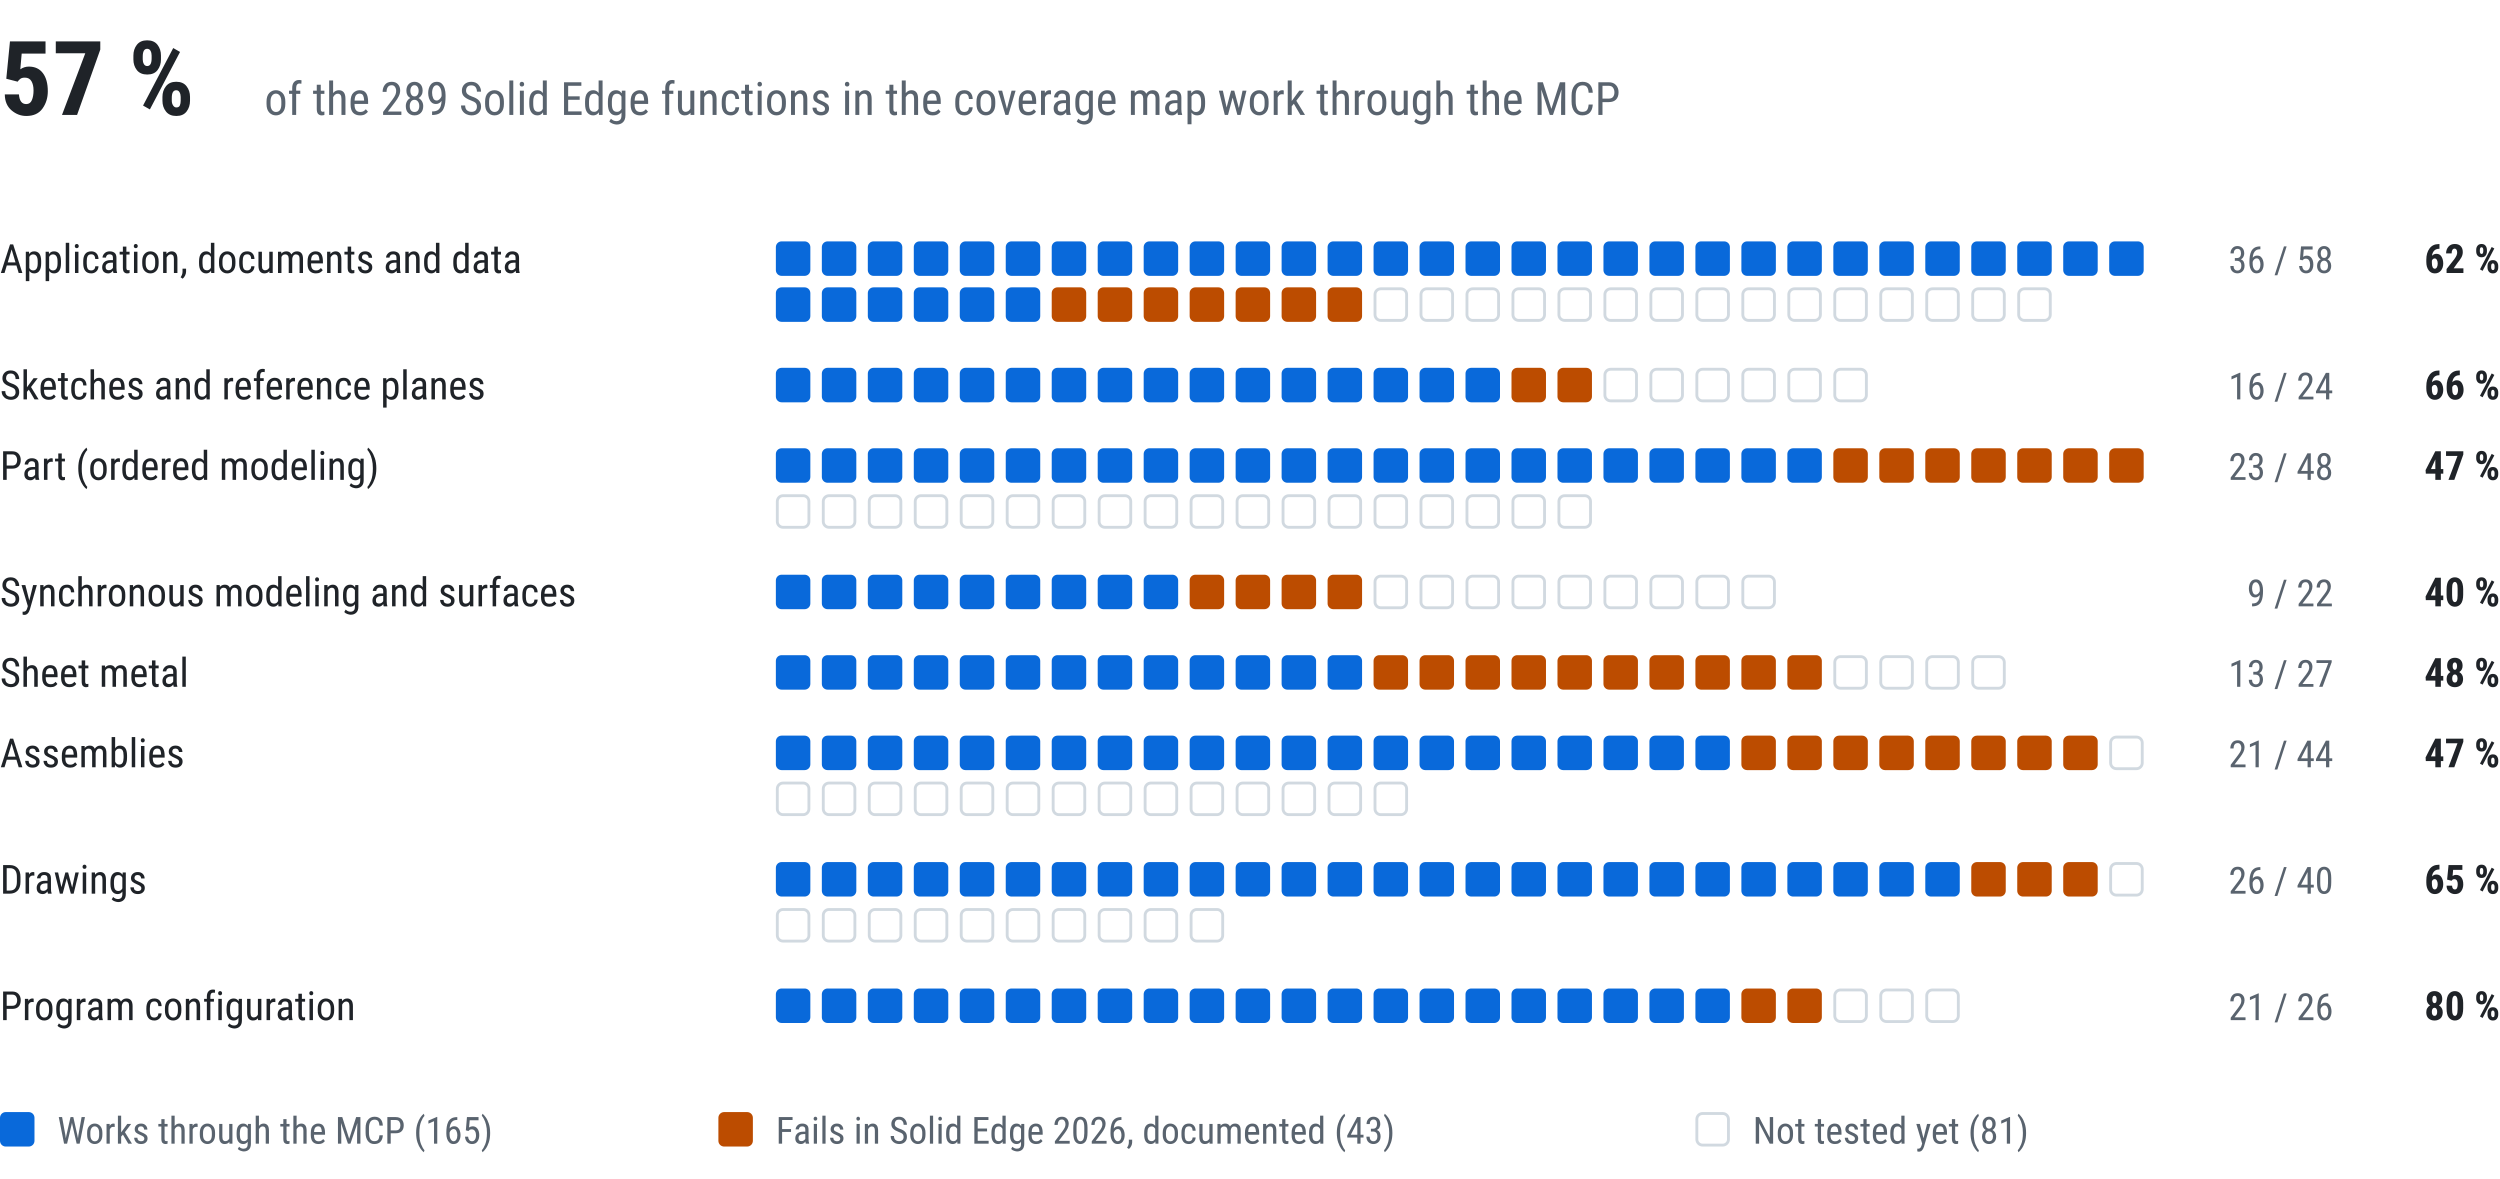
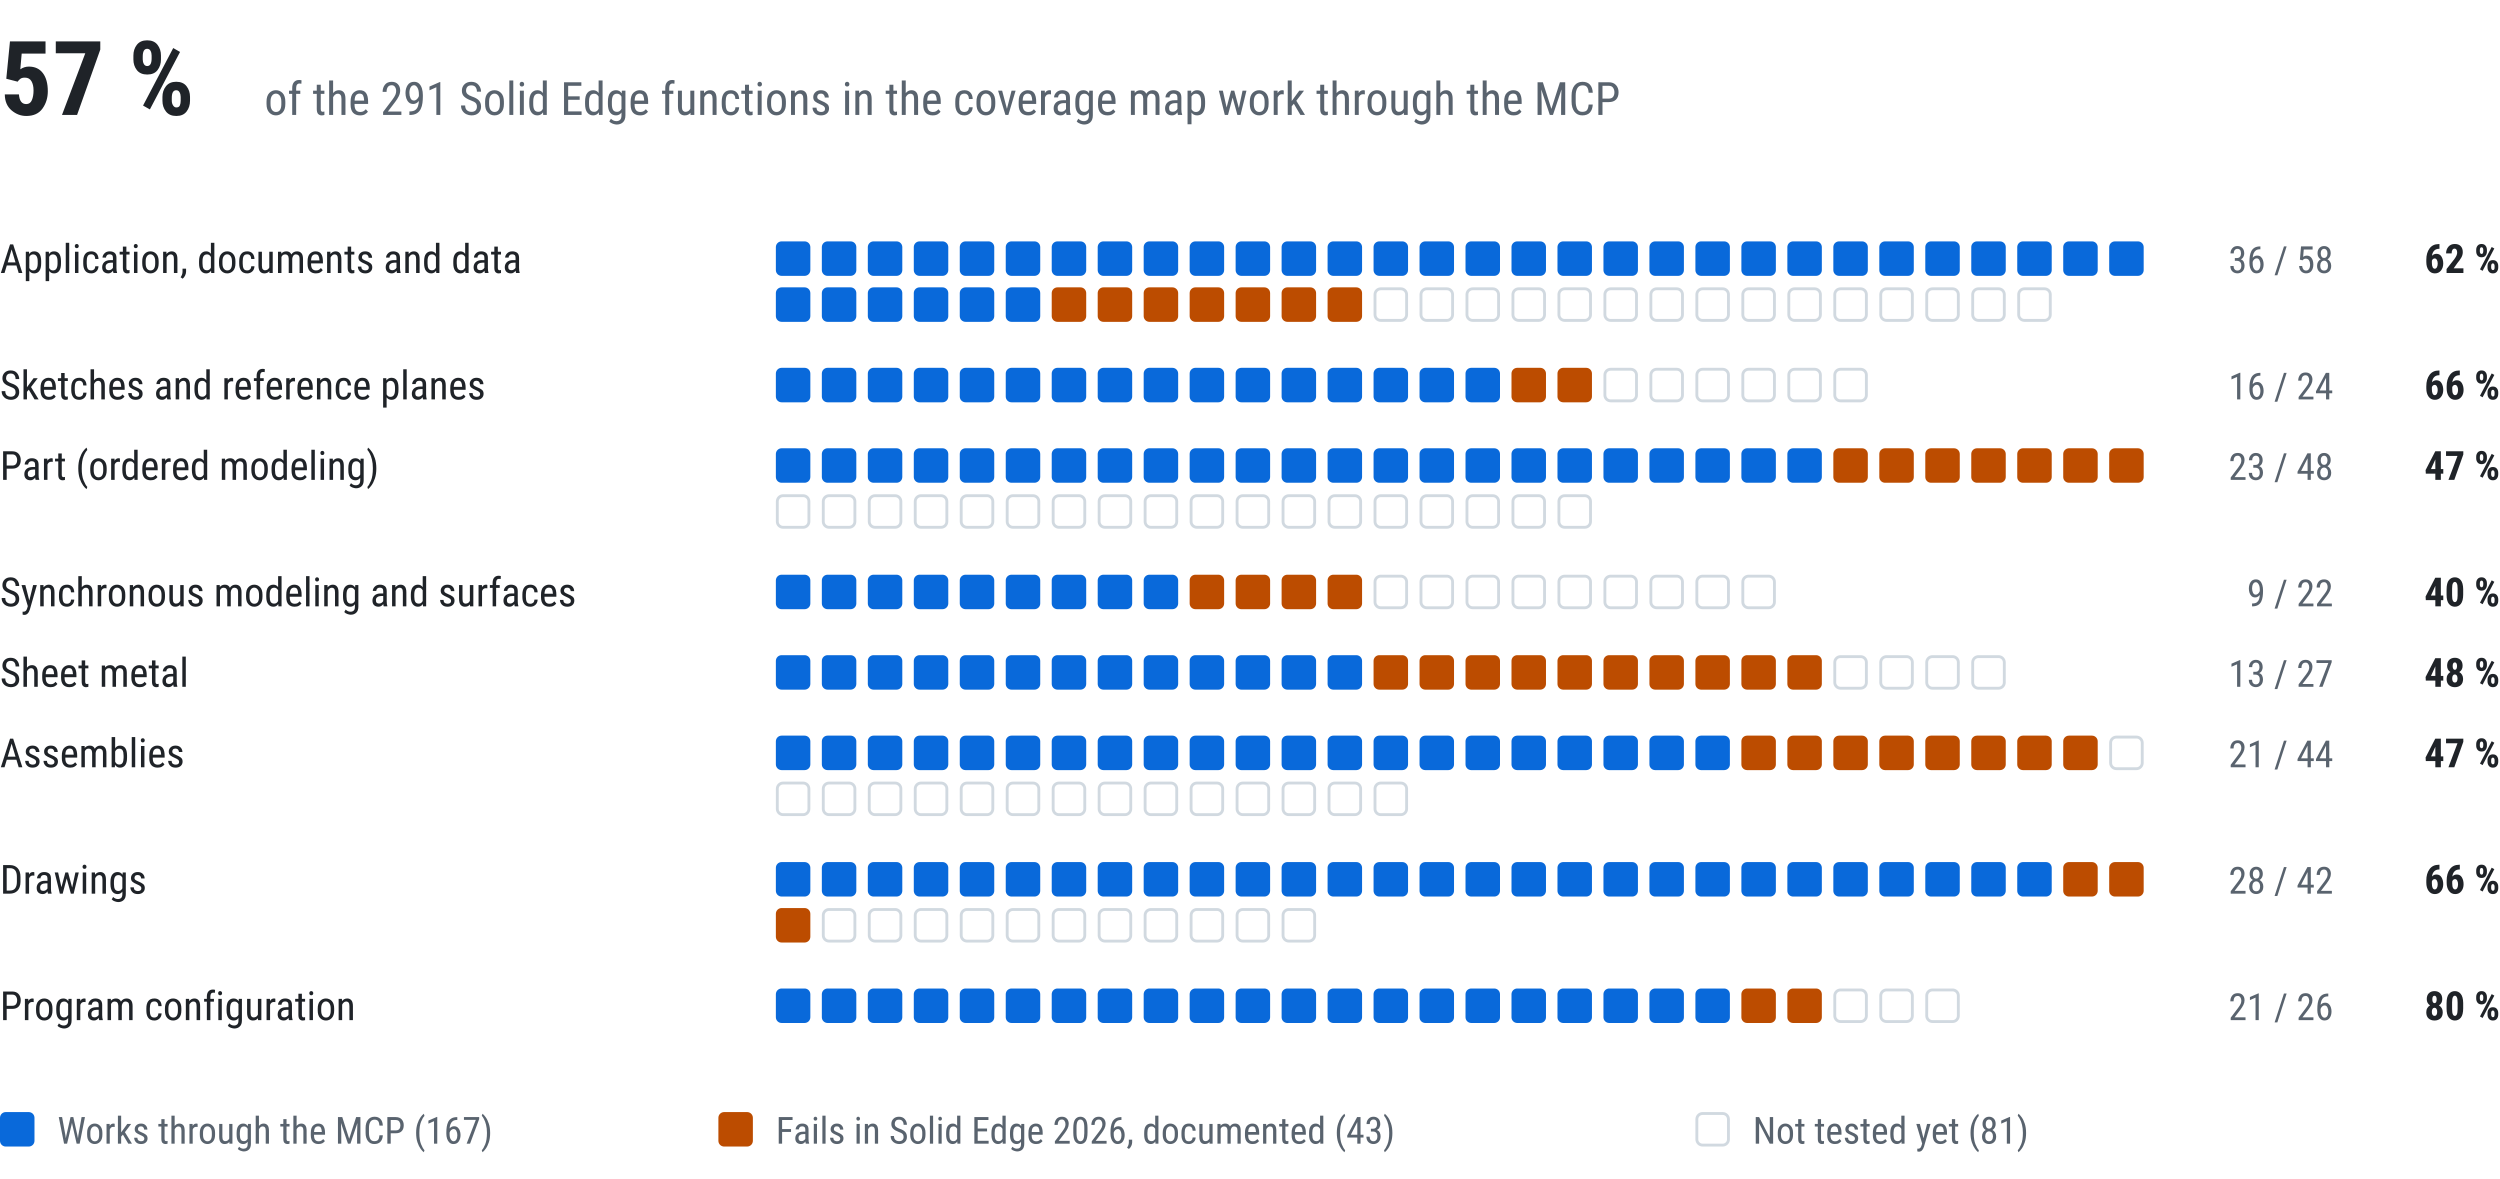
<svg xmlns="http://www.w3.org/2000/svg" width="870" height="410" viewBox="0 0 870 410" role="img" aria-labelledby="title desc">
  <g font-family="Bahnschrift, 'DIN Alternate', 'DIN 1451', D-DIN, Barlow, 'Roboto Condensed', 'Arial Narrow', sans-serif">
    <text x="0" y="40" font-size="36" font-weight="600" fill="#1f2328">57 %</text>
-     <text x="92" y="40" font-size="16" fill="#59636e">of the 289 Solid Edge functions in the coverage map work through the MCP</text>
+     <text x="92" y="40" font-size="16" fill="#59636e">of the 291 Solid Edge functions in the coverage map work through the MCP</text>
    <text x="0" y="95" font-size="14" fill="#1f2328">Application, documents and data</text>
    <rect x="270" y="84" width="12" height="12" rx="2" fill="#0969da" />
    <rect x="286" y="84" width="12" height="12" rx="2" fill="#0969da" />
    <rect x="302" y="84" width="12" height="12" rx="2" fill="#0969da" />
    <rect x="318" y="84" width="12" height="12" rx="2" fill="#0969da" />
    <rect x="334" y="84" width="12" height="12" rx="2" fill="#0969da" />
    <rect x="350" y="84" width="12" height="12" rx="2" fill="#0969da" />
    <rect x="366" y="84" width="12" height="12" rx="2" fill="#0969da" />
    <rect x="382" y="84" width="12" height="12" rx="2" fill="#0969da" />
    <rect x="398" y="84" width="12" height="12" rx="2" fill="#0969da" />
    <rect x="414" y="84" width="12" height="12" rx="2" fill="#0969da" />
    <rect x="430" y="84" width="12" height="12" rx="2" fill="#0969da" />
    <rect x="446" y="84" width="12" height="12" rx="2" fill="#0969da" />
    <rect x="462" y="84" width="12" height="12" rx="2" fill="#0969da" />
    <rect x="478" y="84" width="12" height="12" rx="2" fill="#0969da" />
    <rect x="494" y="84" width="12" height="12" rx="2" fill="#0969da" />
    <rect x="510" y="84" width="12" height="12" rx="2" fill="#0969da" />
    <rect x="526" y="84" width="12" height="12" rx="2" fill="#0969da" />
    <rect x="542" y="84" width="12" height="12" rx="2" fill="#0969da" />
    <rect x="558" y="84" width="12" height="12" rx="2" fill="#0969da" />
    <rect x="574" y="84" width="12" height="12" rx="2" fill="#0969da" />
    <rect x="590" y="84" width="12" height="12" rx="2" fill="#0969da" />
    <rect x="606" y="84" width="12" height="12" rx="2" fill="#0969da" />
    <rect x="622" y="84" width="12" height="12" rx="2" fill="#0969da" />
    <rect x="638" y="84" width="12" height="12" rx="2" fill="#0969da" />
    <rect x="654" y="84" width="12" height="12" rx="2" fill="#0969da" />
    <rect x="670" y="84" width="12" height="12" rx="2" fill="#0969da" />
    <rect x="686" y="84" width="12" height="12" rx="2" fill="#0969da" />
    <rect x="702" y="84" width="12" height="12" rx="2" fill="#0969da" />
    <rect x="718" y="84" width="12" height="12" rx="2" fill="#0969da" />
    <rect x="734" y="84" width="12" height="12" rx="2" fill="#0969da" />
    <rect x="270" y="100" width="12" height="12" rx="2" fill="#0969da" />
    <rect x="286" y="100" width="12" height="12" rx="2" fill="#0969da" />
    <rect x="302" y="100" width="12" height="12" rx="2" fill="#0969da" />
    <rect x="318" y="100" width="12" height="12" rx="2" fill="#0969da" />
    <rect x="334" y="100" width="12" height="12" rx="2" fill="#0969da" />
    <rect x="350" y="100" width="12" height="12" rx="2" fill="#0969da" />
    <rect x="366" y="100" width="12" height="12" rx="2" fill="#bc4c00" />
    <rect x="382" y="100" width="12" height="12" rx="2" fill="#bc4c00" />
    <rect x="398" y="100" width="12" height="12" rx="2" fill="#bc4c00" />
    <rect x="414" y="100" width="12" height="12" rx="2" fill="#bc4c00" />
    <rect x="430" y="100" width="12" height="12" rx="2" fill="#bc4c00" />
    <rect x="446" y="100" width="12" height="12" rx="2" fill="#bc4c00" />
    <rect x="462" y="100" width="12" height="12" rx="2" fill="#bc4c00" />
    <rect x="478.5" y="100.5" width="11" height="11" rx="2" fill="none" stroke="#d1d9e0" />
    <rect x="494.5" y="100.5" width="11" height="11" rx="2" fill="none" stroke="#d1d9e0" />
    <rect x="510.5" y="100.5" width="11" height="11" rx="2" fill="none" stroke="#d1d9e0" />
    <rect x="526.5" y="100.5" width="11" height="11" rx="2" fill="none" stroke="#d1d9e0" />
    <rect x="542.5" y="100.5" width="11" height="11" rx="2" fill="none" stroke="#d1d9e0" />
    <rect x="558.5" y="100.5" width="11" height="11" rx="2" fill="none" stroke="#d1d9e0" />
    <rect x="574.5" y="100.5" width="11" height="11" rx="2" fill="none" stroke="#d1d9e0" />
    <rect x="590.5" y="100.5" width="11" height="11" rx="2" fill="none" stroke="#d1d9e0" />
    <rect x="606.5" y="100.5" width="11" height="11" rx="2" fill="none" stroke="#d1d9e0" />
    <rect x="622.5" y="100.5" width="11" height="11" rx="2" fill="none" stroke="#d1d9e0" />
    <rect x="638.5" y="100.5" width="11" height="11" rx="2" fill="none" stroke="#d1d9e0" />
    <rect x="654.5" y="100.5" width="11" height="11" rx="2" fill="none" stroke="#d1d9e0" />
    <rect x="670.5" y="100.5" width="11" height="11" rx="2" fill="none" stroke="#d1d9e0" />
    <rect x="686.5" y="100.5" width="11" height="11" rx="2" fill="none" stroke="#d1d9e0" />
    <rect x="702.5" y="100.5" width="11" height="11" rx="2" fill="none" stroke="#d1d9e0" />
    <text x="812" y="95" font-size="13" text-anchor="end" fill="#59636e">36 / 58</text>
    <text x="870" y="95" font-size="14" font-weight="600" text-anchor="end" fill="#1f2328">62 %</text>
    <text x="0" y="139" font-size="14" fill="#1f2328">Sketches and reference planes</text>
    <rect x="270" y="128" width="12" height="12" rx="2" fill="#0969da" />
    <rect x="286" y="128" width="12" height="12" rx="2" fill="#0969da" />
    <rect x="302" y="128" width="12" height="12" rx="2" fill="#0969da" />
    <rect x="318" y="128" width="12" height="12" rx="2" fill="#0969da" />
    <rect x="334" y="128" width="12" height="12" rx="2" fill="#0969da" />
    <rect x="350" y="128" width="12" height="12" rx="2" fill="#0969da" />
    <rect x="366" y="128" width="12" height="12" rx="2" fill="#0969da" />
    <rect x="382" y="128" width="12" height="12" rx="2" fill="#0969da" />
    <rect x="398" y="128" width="12" height="12" rx="2" fill="#0969da" />
    <rect x="414" y="128" width="12" height="12" rx="2" fill="#0969da" />
    <rect x="430" y="128" width="12" height="12" rx="2" fill="#0969da" />
    <rect x="446" y="128" width="12" height="12" rx="2" fill="#0969da" />
    <rect x="462" y="128" width="12" height="12" rx="2" fill="#0969da" />
    <rect x="478" y="128" width="12" height="12" rx="2" fill="#0969da" />
    <rect x="494" y="128" width="12" height="12" rx="2" fill="#0969da" />
    <rect x="510" y="128" width="12" height="12" rx="2" fill="#0969da" />
    <rect x="526" y="128" width="12" height="12" rx="2" fill="#bc4c00" />
    <rect x="542" y="128" width="12" height="12" rx="2" fill="#bc4c00" />
    <rect x="558.5" y="128.5" width="11" height="11" rx="2" fill="none" stroke="#d1d9e0" />
    <rect x="574.5" y="128.5" width="11" height="11" rx="2" fill="none" stroke="#d1d9e0" />
    <rect x="590.5" y="128.5" width="11" height="11" rx="2" fill="none" stroke="#d1d9e0" />
    <rect x="606.5" y="128.5" width="11" height="11" rx="2" fill="none" stroke="#d1d9e0" />
    <rect x="622.5" y="128.5" width="11" height="11" rx="2" fill="none" stroke="#d1d9e0" />
    <rect x="638.5" y="128.5" width="11" height="11" rx="2" fill="none" stroke="#d1d9e0" />
    <text x="812" y="139" font-size="13" text-anchor="end" fill="#59636e">16 / 24</text>
    <text x="870" y="139" font-size="14" font-weight="600" text-anchor="end" fill="#1f2328">66 %</text>
    <text x="0" y="167" font-size="14" fill="#1f2328">Part (ordered modeling)</text>
    <rect x="270" y="156" width="12" height="12" rx="2" fill="#0969da" />
    <rect x="286" y="156" width="12" height="12" rx="2" fill="#0969da" />
    <rect x="302" y="156" width="12" height="12" rx="2" fill="#0969da" />
    <rect x="318" y="156" width="12" height="12" rx="2" fill="#0969da" />
    <rect x="334" y="156" width="12" height="12" rx="2" fill="#0969da" />
    <rect x="350" y="156" width="12" height="12" rx="2" fill="#0969da" />
    <rect x="366" y="156" width="12" height="12" rx="2" fill="#0969da" />
    <rect x="382" y="156" width="12" height="12" rx="2" fill="#0969da" />
    <rect x="398" y="156" width="12" height="12" rx="2" fill="#0969da" />
    <rect x="414" y="156" width="12" height="12" rx="2" fill="#0969da" />
    <rect x="430" y="156" width="12" height="12" rx="2" fill="#0969da" />
    <rect x="446" y="156" width="12" height="12" rx="2" fill="#0969da" />
    <rect x="462" y="156" width="12" height="12" rx="2" fill="#0969da" />
    <rect x="478" y="156" width="12" height="12" rx="2" fill="#0969da" />
    <rect x="494" y="156" width="12" height="12" rx="2" fill="#0969da" />
    <rect x="510" y="156" width="12" height="12" rx="2" fill="#0969da" />
    <rect x="526" y="156" width="12" height="12" rx="2" fill="#0969da" />
    <rect x="542" y="156" width="12" height="12" rx="2" fill="#0969da" />
    <rect x="558" y="156" width="12" height="12" rx="2" fill="#0969da" />
    <rect x="574" y="156" width="12" height="12" rx="2" fill="#0969da" />
    <rect x="590" y="156" width="12" height="12" rx="2" fill="#0969da" />
    <rect x="606" y="156" width="12" height="12" rx="2" fill="#0969da" />
    <rect x="622" y="156" width="12" height="12" rx="2" fill="#0969da" />
    <rect x="638" y="156" width="12" height="12" rx="2" fill="#bc4c00" />
    <rect x="654" y="156" width="12" height="12" rx="2" fill="#bc4c00" />
    <rect x="670" y="156" width="12" height="12" rx="2" fill="#bc4c00" />
    <rect x="686" y="156" width="12" height="12" rx="2" fill="#bc4c00" />
    <rect x="702" y="156" width="12" height="12" rx="2" fill="#bc4c00" />
    <rect x="718" y="156" width="12" height="12" rx="2" fill="#bc4c00" />
    <rect x="734" y="156" width="12" height="12" rx="2" fill="#bc4c00" />
    <rect x="270.5" y="172.5" width="11" height="11" rx="2" fill="none" stroke="#d1d9e0" />
    <rect x="286.5" y="172.5" width="11" height="11" rx="2" fill="none" stroke="#d1d9e0" />
    <rect x="302.5" y="172.5" width="11" height="11" rx="2" fill="none" stroke="#d1d9e0" />
    <rect x="318.5" y="172.5" width="11" height="11" rx="2" fill="none" stroke="#d1d9e0" />
    <rect x="334.5" y="172.5" width="11" height="11" rx="2" fill="none" stroke="#d1d9e0" />
    <rect x="350.5" y="172.5" width="11" height="11" rx="2" fill="none" stroke="#d1d9e0" />
    <rect x="366.5" y="172.5" width="11" height="11" rx="2" fill="none" stroke="#d1d9e0" />
    <rect x="382.5" y="172.5" width="11" height="11" rx="2" fill="none" stroke="#d1d9e0" />
    <rect x="398.5" y="172.5" width="11" height="11" rx="2" fill="none" stroke="#d1d9e0" />
    <rect x="414.5" y="172.5" width="11" height="11" rx="2" fill="none" stroke="#d1d9e0" />
    <rect x="430.5" y="172.5" width="11" height="11" rx="2" fill="none" stroke="#d1d9e0" />
    <rect x="446.5" y="172.5" width="11" height="11" rx="2" fill="none" stroke="#d1d9e0" />
    <rect x="462.5" y="172.5" width="11" height="11" rx="2" fill="none" stroke="#d1d9e0" />
    <rect x="478.5" y="172.5" width="11" height="11" rx="2" fill="none" stroke="#d1d9e0" />
    <rect x="494.5" y="172.5" width="11" height="11" rx="2" fill="none" stroke="#d1d9e0" />
    <rect x="510.5" y="172.5" width="11" height="11" rx="2" fill="none" stroke="#d1d9e0" />
    <rect x="526.5" y="172.5" width="11" height="11" rx="2" fill="none" stroke="#d1d9e0" />
    <rect x="542.5" y="172.5" width="11" height="11" rx="2" fill="none" stroke="#d1d9e0" />
    <text x="812" y="167" font-size="13" text-anchor="end" fill="#59636e">23 / 48</text>
    <text x="870" y="167" font-size="14" font-weight="600" text-anchor="end" fill="#1f2328">47 %</text>
    <text x="0" y="211" font-size="14" fill="#1f2328">Synchronous modeling and surfaces</text>
    <rect x="270" y="200" width="12" height="12" rx="2" fill="#0969da" />
    <rect x="286" y="200" width="12" height="12" rx="2" fill="#0969da" />
    <rect x="302" y="200" width="12" height="12" rx="2" fill="#0969da" />
    <rect x="318" y="200" width="12" height="12" rx="2" fill="#0969da" />
    <rect x="334" y="200" width="12" height="12" rx="2" fill="#0969da" />
    <rect x="350" y="200" width="12" height="12" rx="2" fill="#0969da" />
    <rect x="366" y="200" width="12" height="12" rx="2" fill="#0969da" />
    <rect x="382" y="200" width="12" height="12" rx="2" fill="#0969da" />
    <rect x="398" y="200" width="12" height="12" rx="2" fill="#0969da" />
    <rect x="414" y="200" width="12" height="12" rx="2" fill="#bc4c00" />
    <rect x="430" y="200" width="12" height="12" rx="2" fill="#bc4c00" />
    <rect x="446" y="200" width="12" height="12" rx="2" fill="#bc4c00" />
    <rect x="462" y="200" width="12" height="12" rx="2" fill="#bc4c00" />
    <rect x="478.5" y="200.5" width="11" height="11" rx="2" fill="none" stroke="#d1d9e0" />
    <rect x="494.5" y="200.5" width="11" height="11" rx="2" fill="none" stroke="#d1d9e0" />
    <rect x="510.5" y="200.5" width="11" height="11" rx="2" fill="none" stroke="#d1d9e0" />
    <rect x="526.5" y="200.5" width="11" height="11" rx="2" fill="none" stroke="#d1d9e0" />
    <rect x="542.5" y="200.5" width="11" height="11" rx="2" fill="none" stroke="#d1d9e0" />
    <rect x="558.5" y="200.5" width="11" height="11" rx="2" fill="none" stroke="#d1d9e0" />
    <rect x="574.5" y="200.5" width="11" height="11" rx="2" fill="none" stroke="#d1d9e0" />
    <rect x="590.5" y="200.5" width="11" height="11" rx="2" fill="none" stroke="#d1d9e0" />
    <rect x="606.5" y="200.5" width="11" height="11" rx="2" fill="none" stroke="#d1d9e0" />
    <text x="812" y="211" font-size="13" text-anchor="end" fill="#59636e">9 / 22</text>
    <text x="870" y="211" font-size="14" font-weight="600" text-anchor="end" fill="#1f2328">40 %</text>
    <text x="0" y="239" font-size="14" fill="#1f2328">Sheet metal</text>
    <rect x="270" y="228" width="12" height="12" rx="2" fill="#0969da" />
    <rect x="286" y="228" width="12" height="12" rx="2" fill="#0969da" />
    <rect x="302" y="228" width="12" height="12" rx="2" fill="#0969da" />
    <rect x="318" y="228" width="12" height="12" rx="2" fill="#0969da" />
    <rect x="334" y="228" width="12" height="12" rx="2" fill="#0969da" />
    <rect x="350" y="228" width="12" height="12" rx="2" fill="#0969da" />
    <rect x="366" y="228" width="12" height="12" rx="2" fill="#0969da" />
    <rect x="382" y="228" width="12" height="12" rx="2" fill="#0969da" />
    <rect x="398" y="228" width="12" height="12" rx="2" fill="#0969da" />
    <rect x="414" y="228" width="12" height="12" rx="2" fill="#0969da" />
    <rect x="430" y="228" width="12" height="12" rx="2" fill="#0969da" />
    <rect x="446" y="228" width="12" height="12" rx="2" fill="#0969da" />
    <rect x="462" y="228" width="12" height="12" rx="2" fill="#0969da" />
    <rect x="478" y="228" width="12" height="12" rx="2" fill="#bc4c00" />
    <rect x="494" y="228" width="12" height="12" rx="2" fill="#bc4c00" />
    <rect x="510" y="228" width="12" height="12" rx="2" fill="#bc4c00" />
    <rect x="526" y="228" width="12" height="12" rx="2" fill="#bc4c00" />
    <rect x="542" y="228" width="12" height="12" rx="2" fill="#bc4c00" />
    <rect x="558" y="228" width="12" height="12" rx="2" fill="#bc4c00" />
    <rect x="574" y="228" width="12" height="12" rx="2" fill="#bc4c00" />
    <rect x="590" y="228" width="12" height="12" rx="2" fill="#bc4c00" />
    <rect x="606" y="228" width="12" height="12" rx="2" fill="#bc4c00" />
    <rect x="622" y="228" width="12" height="12" rx="2" fill="#bc4c00" />
    <rect x="638.5" y="228.5" width="11" height="11" rx="2" fill="none" stroke="#d1d9e0" />
    <rect x="654.5" y="228.5" width="11" height="11" rx="2" fill="none" stroke="#d1d9e0" />
    <rect x="670.5" y="228.5" width="11" height="11" rx="2" fill="none" stroke="#d1d9e0" />
    <rect x="686.5" y="228.5" width="11" height="11" rx="2" fill="none" stroke="#d1d9e0" />
    <text x="812" y="239" font-size="13" text-anchor="end" fill="#59636e">13 / 27</text>
    <text x="870" y="239" font-size="14" font-weight="600" text-anchor="end" fill="#1f2328">48 %</text>
    <text x="0" y="267" font-size="14" fill="#1f2328">Assemblies</text>
    <rect x="270" y="256" width="12" height="12" rx="2" fill="#0969da" />
    <rect x="286" y="256" width="12" height="12" rx="2" fill="#0969da" />
    <rect x="302" y="256" width="12" height="12" rx="2" fill="#0969da" />
    <rect x="318" y="256" width="12" height="12" rx="2" fill="#0969da" />
    <rect x="334" y="256" width="12" height="12" rx="2" fill="#0969da" />
    <rect x="350" y="256" width="12" height="12" rx="2" fill="#0969da" />
    <rect x="366" y="256" width="12" height="12" rx="2" fill="#0969da" />
    <rect x="382" y="256" width="12" height="12" rx="2" fill="#0969da" />
    <rect x="398" y="256" width="12" height="12" rx="2" fill="#0969da" />
    <rect x="414" y="256" width="12" height="12" rx="2" fill="#0969da" />
    <rect x="430" y="256" width="12" height="12" rx="2" fill="#0969da" />
    <rect x="446" y="256" width="12" height="12" rx="2" fill="#0969da" />
    <rect x="462" y="256" width="12" height="12" rx="2" fill="#0969da" />
    <rect x="478" y="256" width="12" height="12" rx="2" fill="#0969da" />
    <rect x="494" y="256" width="12" height="12" rx="2" fill="#0969da" />
    <rect x="510" y="256" width="12" height="12" rx="2" fill="#0969da" />
    <rect x="526" y="256" width="12" height="12" rx="2" fill="#0969da" />
    <rect x="542" y="256" width="12" height="12" rx="2" fill="#0969da" />
    <rect x="558" y="256" width="12" height="12" rx="2" fill="#0969da" />
    <rect x="574" y="256" width="12" height="12" rx="2" fill="#0969da" />
    <rect x="590" y="256" width="12" height="12" rx="2" fill="#0969da" />
    <rect x="606" y="256" width="12" height="12" rx="2" fill="#bc4c00" />
    <rect x="622" y="256" width="12" height="12" rx="2" fill="#bc4c00" />
    <rect x="638" y="256" width="12" height="12" rx="2" fill="#bc4c00" />
    <rect x="654" y="256" width="12" height="12" rx="2" fill="#bc4c00" />
    <rect x="670" y="256" width="12" height="12" rx="2" fill="#bc4c00" />
    <rect x="686" y="256" width="12" height="12" rx="2" fill="#bc4c00" />
    <rect x="702" y="256" width="12" height="12" rx="2" fill="#bc4c00" />
    <rect x="718" y="256" width="12" height="12" rx="2" fill="#bc4c00" />
    <rect x="734.5" y="256.5" width="11" height="11" rx="2" fill="none" stroke="#d1d9e0" />
    <rect x="270.5" y="272.5" width="11" height="11" rx="2" fill="none" stroke="#d1d9e0" />
    <rect x="286.5" y="272.5" width="11" height="11" rx="2" fill="none" stroke="#d1d9e0" />
    <rect x="302.5" y="272.5" width="11" height="11" rx="2" fill="none" stroke="#d1d9e0" />
    <rect x="318.5" y="272.5" width="11" height="11" rx="2" fill="none" stroke="#d1d9e0" />
    <rect x="334.5" y="272.5" width="11" height="11" rx="2" fill="none" stroke="#d1d9e0" />
    <rect x="350.5" y="272.5" width="11" height="11" rx="2" fill="none" stroke="#d1d9e0" />
    <rect x="366.5" y="272.5" width="11" height="11" rx="2" fill="none" stroke="#d1d9e0" />
    <rect x="382.5" y="272.5" width="11" height="11" rx="2" fill="none" stroke="#d1d9e0" />
    <rect x="398.5" y="272.5" width="11" height="11" rx="2" fill="none" stroke="#d1d9e0" />
    <rect x="414.5" y="272.5" width="11" height="11" rx="2" fill="none" stroke="#d1d9e0" />
    <rect x="430.5" y="272.5" width="11" height="11" rx="2" fill="none" stroke="#d1d9e0" />
    <rect x="446.5" y="272.5" width="11" height="11" rx="2" fill="none" stroke="#d1d9e0" />
    <rect x="462.5" y="272.5" width="11" height="11" rx="2" fill="none" stroke="#d1d9e0" />
    <rect x="478.5" y="272.5" width="11" height="11" rx="2" fill="none" stroke="#d1d9e0" />
    <text x="812" y="267" font-size="13" text-anchor="end" fill="#59636e">21 / 44</text>
    <text x="870" y="267" font-size="14" font-weight="600" text-anchor="end" fill="#1f2328">47 %</text>
    <text x="0" y="311" font-size="14" fill="#1f2328">Drawings</text>
    <rect x="270" y="300" width="12" height="12" rx="2" fill="#0969da" />
    <rect x="286" y="300" width="12" height="12" rx="2" fill="#0969da" />
    <rect x="302" y="300" width="12" height="12" rx="2" fill="#0969da" />
    <rect x="318" y="300" width="12" height="12" rx="2" fill="#0969da" />
    <rect x="334" y="300" width="12" height="12" rx="2" fill="#0969da" />
    <rect x="350" y="300" width="12" height="12" rx="2" fill="#0969da" />
    <rect x="366" y="300" width="12" height="12" rx="2" fill="#0969da" />
    <rect x="382" y="300" width="12" height="12" rx="2" fill="#0969da" />
    <rect x="398" y="300" width="12" height="12" rx="2" fill="#0969da" />
    <rect x="414" y="300" width="12" height="12" rx="2" fill="#0969da" />
    <rect x="430" y="300" width="12" height="12" rx="2" fill="#0969da" />
    <rect x="446" y="300" width="12" height="12" rx="2" fill="#0969da" />
    <rect x="462" y="300" width="12" height="12" rx="2" fill="#0969da" />
    <rect x="478" y="300" width="12" height="12" rx="2" fill="#0969da" />
    <rect x="494" y="300" width="12" height="12" rx="2" fill="#0969da" />
    <rect x="510" y="300" width="12" height="12" rx="2" fill="#0969da" />
    <rect x="526" y="300" width="12" height="12" rx="2" fill="#0969da" />
    <rect x="542" y="300" width="12" height="12" rx="2" fill="#0969da" />
    <rect x="558" y="300" width="12" height="12" rx="2" fill="#0969da" />
    <rect x="574" y="300" width="12" height="12" rx="2" fill="#0969da" />
    <rect x="590" y="300" width="12" height="12" rx="2" fill="#0969da" />
    <rect x="606" y="300" width="12" height="12" rx="2" fill="#0969da" />
    <rect x="622" y="300" width="12" height="12" rx="2" fill="#0969da" />
    <rect x="638" y="300" width="12" height="12" rx="2" fill="#0969da" />
    <rect x="654" y="300" width="12" height="12" rx="2" fill="#0969da" />
    <rect x="670" y="300" width="12" height="12" rx="2" fill="#0969da" />
-     <rect x="686" y="300" width="12" height="12" rx="2" fill="#bc4c00" />
-     <rect x="702" y="300" width="12" height="12" rx="2" fill="#bc4c00" />
+     <rect x="686" y="300" width="12" height="12" rx="2" fill="#0969da" />
+     <rect x="702" y="300" width="12" height="12" rx="2" fill="#0969da" />
    <rect x="718" y="300" width="12" height="12" rx="2" fill="#bc4c00" />
-     <rect x="734.5" y="300.5" width="11" height="11" rx="2" fill="none" stroke="#d1d9e0" />
-     <rect x="270.5" y="316.5" width="11" height="11" rx="2" fill="none" stroke="#d1d9e0" />
+     <rect x="734" y="300" width="12" height="12" rx="2" fill="#bc4c00" />
+     <rect x="270" y="316" width="12" height="12" rx="2" fill="#bc4c00" />
    <rect x="286.5" y="316.5" width="11" height="11" rx="2" fill="none" stroke="#d1d9e0" />
    <rect x="302.5" y="316.5" width="11" height="11" rx="2" fill="none" stroke="#d1d9e0" />
    <rect x="318.5" y="316.5" width="11" height="11" rx="2" fill="none" stroke="#d1d9e0" />
    <rect x="334.5" y="316.5" width="11" height="11" rx="2" fill="none" stroke="#d1d9e0" />
    <rect x="350.5" y="316.5" width="11" height="11" rx="2" fill="none" stroke="#d1d9e0" />
    <rect x="366.5" y="316.5" width="11" height="11" rx="2" fill="none" stroke="#d1d9e0" />
    <rect x="382.5" y="316.5" width="11" height="11" rx="2" fill="none" stroke="#d1d9e0" />
    <rect x="398.5" y="316.5" width="11" height="11" rx="2" fill="none" stroke="#d1d9e0" />
    <rect x="414.5" y="316.5" width="11" height="11" rx="2" fill="none" stroke="#d1d9e0" />
-     <text x="812" y="311" font-size="13" text-anchor="end" fill="#59636e">26 / 40</text>
-     <text x="870" y="311" font-size="14" font-weight="600" text-anchor="end" fill="#1f2328">65 %</text>
+     <rect x="430.5" y="316.5" width="11" height="11" rx="2" fill="none" stroke="#d1d9e0" />
+     <rect x="446.5" y="316.5" width="11" height="11" rx="2" fill="none" stroke="#d1d9e0" />
+     <text x="812" y="311" font-size="13" text-anchor="end" fill="#59636e">28 / 42</text>
+     <text x="870" y="311" font-size="14" font-weight="600" text-anchor="end" fill="#1f2328">66 %</text>
    <text x="0" y="355" font-size="14" fill="#1f2328">Program configuration</text>
    <rect x="270" y="344" width="12" height="12" rx="2" fill="#0969da" />
    <rect x="286" y="344" width="12" height="12" rx="2" fill="#0969da" />
    <rect x="302" y="344" width="12" height="12" rx="2" fill="#0969da" />
    <rect x="318" y="344" width="12" height="12" rx="2" fill="#0969da" />
    <rect x="334" y="344" width="12" height="12" rx="2" fill="#0969da" />
    <rect x="350" y="344" width="12" height="12" rx="2" fill="#0969da" />
    <rect x="366" y="344" width="12" height="12" rx="2" fill="#0969da" />
    <rect x="382" y="344" width="12" height="12" rx="2" fill="#0969da" />
    <rect x="398" y="344" width="12" height="12" rx="2" fill="#0969da" />
    <rect x="414" y="344" width="12" height="12" rx="2" fill="#0969da" />
    <rect x="430" y="344" width="12" height="12" rx="2" fill="#0969da" />
    <rect x="446" y="344" width="12" height="12" rx="2" fill="#0969da" />
    <rect x="462" y="344" width="12" height="12" rx="2" fill="#0969da" />
    <rect x="478" y="344" width="12" height="12" rx="2" fill="#0969da" />
    <rect x="494" y="344" width="12" height="12" rx="2" fill="#0969da" />
    <rect x="510" y="344" width="12" height="12" rx="2" fill="#0969da" />
    <rect x="526" y="344" width="12" height="12" rx="2" fill="#0969da" />
    <rect x="542" y="344" width="12" height="12" rx="2" fill="#0969da" />
    <rect x="558" y="344" width="12" height="12" rx="2" fill="#0969da" />
    <rect x="574" y="344" width="12" height="12" rx="2" fill="#0969da" />
    <rect x="590" y="344" width="12" height="12" rx="2" fill="#0969da" />
    <rect x="606" y="344" width="12" height="12" rx="2" fill="#bc4c00" />
    <rect x="622" y="344" width="12" height="12" rx="2" fill="#bc4c00" />
    <rect x="638.5" y="344.5" width="11" height="11" rx="2" fill="none" stroke="#d1d9e0" />
    <rect x="654.5" y="344.5" width="11" height="11" rx="2" fill="none" stroke="#d1d9e0" />
    <rect x="670.5" y="344.5" width="11" height="11" rx="2" fill="none" stroke="#d1d9e0" />
    <text x="812" y="355" font-size="13" text-anchor="end" fill="#59636e">21 / 26</text>
    <text x="870" y="355" font-size="14" font-weight="600" text-anchor="end" fill="#1f2328">80 %</text>
    <rect x="0" y="387" width="12" height="12" rx="2" fill="#0969da" />
-     <text x="20" y="398" font-size="13" fill="#59636e">Works through the MCP (165)</text>
+     <text x="20" y="398" font-size="13" fill="#59636e">Works through the MCP (167)</text>
    <rect x="250" y="387" width="12" height="12" rx="2" fill="#bc4c00" />
    <text x="270" y="398" font-size="13" fill="#59636e">Fails in Solid Edge 2026, documented (43)</text>
    <rect x="590.5" y="387.5" width="11" height="11" rx="2" fill="none" stroke="#d1d9e0" />
    <text x="610" y="398" font-size="13" fill="#59636e">Not tested yet (81)</text>
  </g>
</svg>
